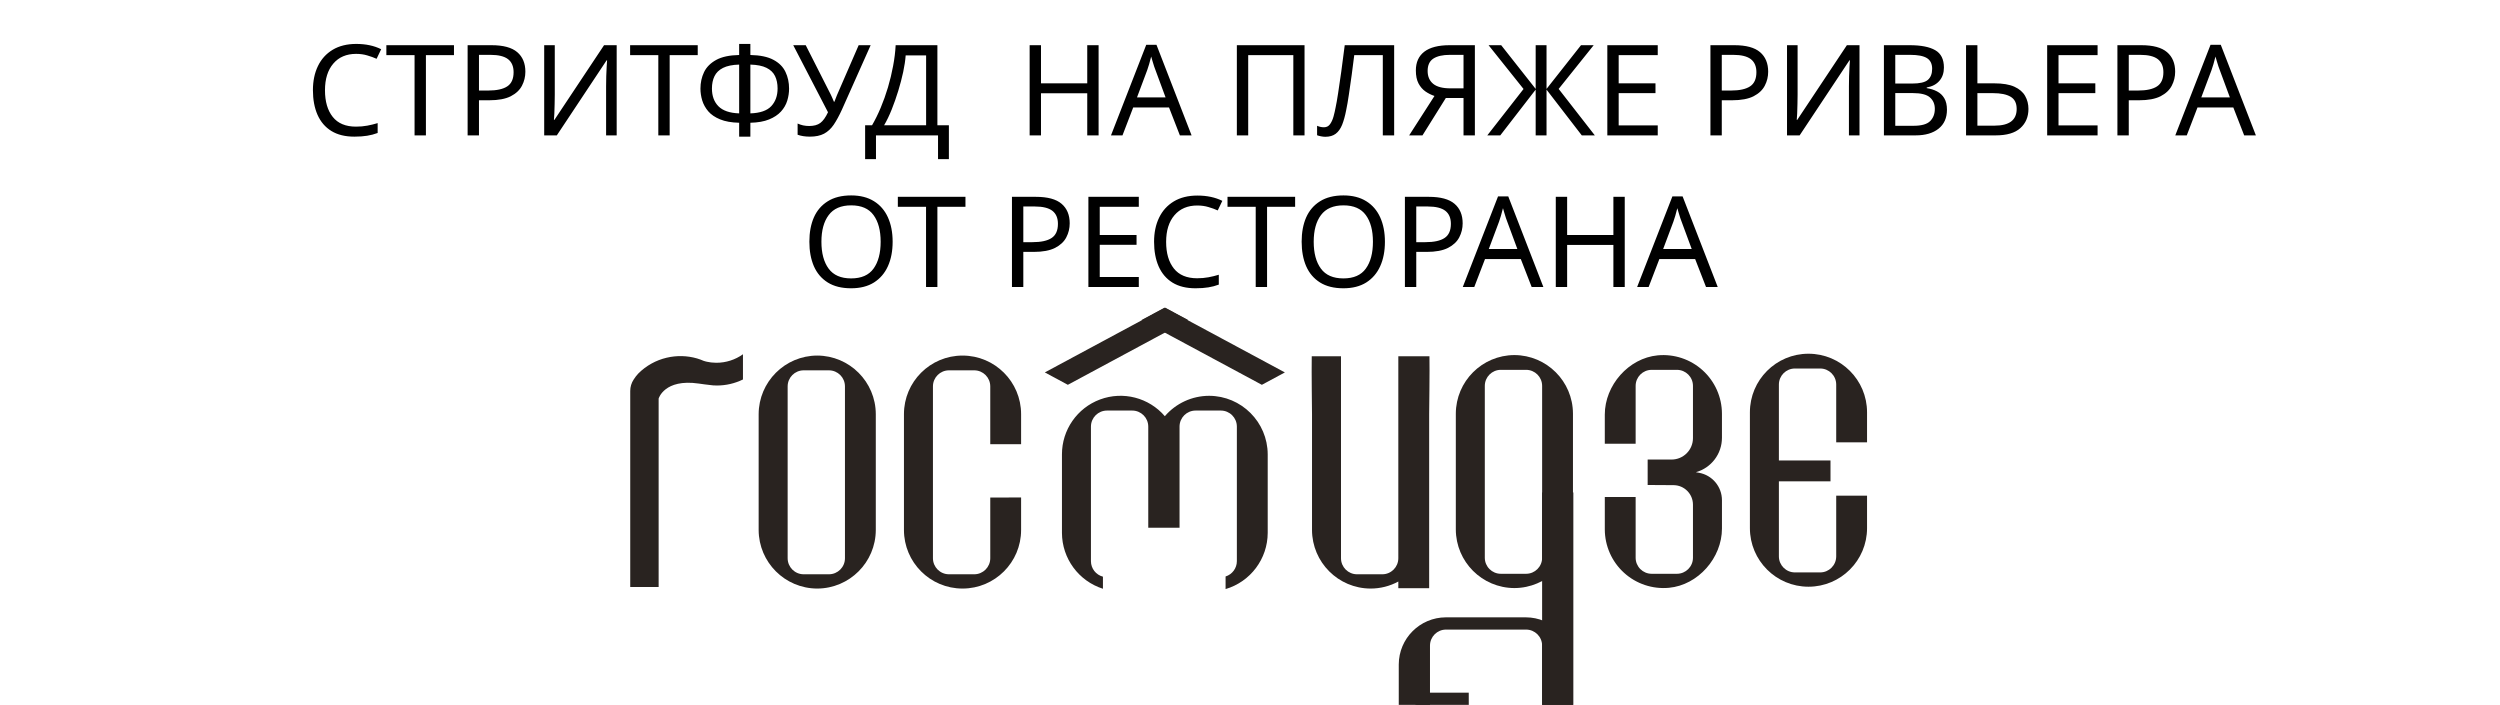
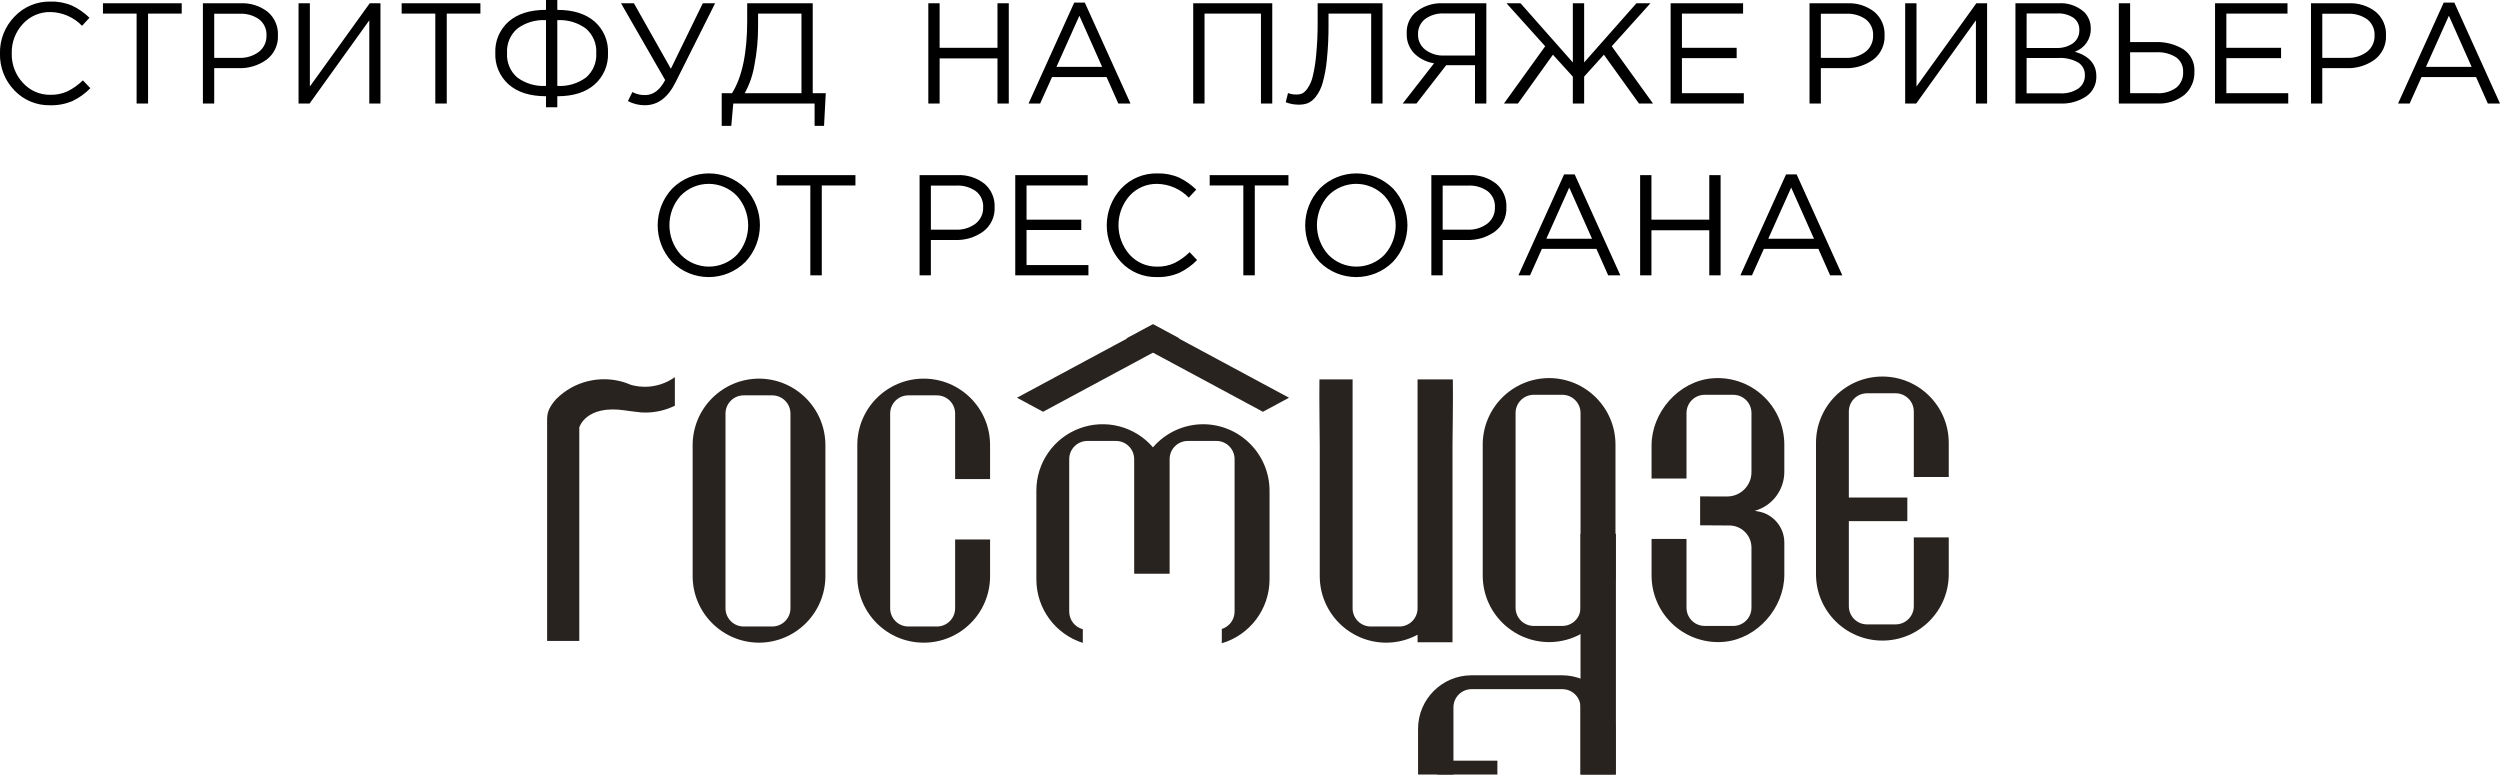
- <svg xmlns="http://www.w3.org/2000/svg" width="554" height="156.205" viewBox="0 0 554 156.205">
-   <g id="logo" transform="translate(-23.303 -57.675)">
-     <text id="СТРИТФУД_НА_ПЛЯЖЕ_РИВЬЕРА_ОТ_РЕСТОРАНА" data-name="СТРИТФУД  НА ПЛЯЖЕ РИВЬЕРА  ОТ РЕСТОРАНА" transform="translate(23.303 57.675)" font-size="28" font-family="SegoeUI, Segoe UI">
-       <tspan x="67.64" y="30" xml:space="preserve">СТРИТФУД  НА ПЛЯЖЕ РИВЬЕРА </tspan>
-       <tspan x="177.651" y="63.6">ОТ РЕСТОРАНА</tspan>
-     </text>
+ <svg xmlns="http://www.w3.org/2000/svg" width="488.852" height="151.449" viewBox="0 0 488.852 151.449">
+   <g id="logo" transform="translate(-55.98 -62.431)">
+     <path id="Контур_323" data-name="Контур 323" d="M42.5,25.336a9.321,9.321,0,0,1-7.028-2.926,10.029,10.029,0,0,1-2.8-7.21A10,10,0,0,1,35.5,8.018a9.4,9.4,0,0,1,7.084-2.954,10.007,10.007,0,0,1,4.2.8,12.627,12.627,0,0,1,3.388,2.366L48.721,9.8a8.791,8.791,0,0,0-6.16-2.688,7.106,7.106,0,0,0-5.418,2.324,8.129,8.129,0,0,0-2.17,5.768,8.112,8.112,0,0,0,2.184,5.754,7.1,7.1,0,0,0,5.4,2.338,7.667,7.667,0,0,0,3.36-.7,11.951,11.951,0,0,0,2.968-2.128L50.345,22A12.13,12.13,0,0,1,46.873,24.5,10.36,10.36,0,0,1,42.5,25.336ZM59.389,25V7.416h-6.58V5.4h15.4V7.416h-6.58V25Zm12.964,0V5.4h7.336a8.015,8.015,0,0,1,5.348,1.68,5.694,5.694,0,0,1,1.988,4.592,5.61,5.61,0,0,1-2.2,4.732,8.8,8.8,0,0,1-5.5,1.68h-4.76V25Zm2.212-8.932h4.844a6.021,6.021,0,0,0,3.906-1.19,3.88,3.88,0,0,0,1.47-3.178,3.765,3.765,0,0,0-1.414-3.15,6.092,6.092,0,0,0-3.85-1.106H74.565ZM91.057,25V5.4h2.212V21.668L104.973,5.4h2.1V25h-2.184V8.732L93.213,25Zm26.74,0V7.416h-6.58V5.4h15.4V7.416h-6.58V25Zm21.644.728V23.572q-4.676,0-7.294-2.3a7.782,7.782,0,0,1-2.618-6.16,7.739,7.739,0,0,1,2.618-6.146q2.618-2.282,7.294-2.282V4.756h2.212V6.688q4.676,0,7.294,2.282a7.739,7.739,0,0,1,2.618,6.146,7.782,7.782,0,0,1-2.618,6.16q-2.618,2.3-7.294,2.3v2.156Zm0-4.172V8.7a8.524,8.524,0,0,0-5.628,1.666,5.879,5.879,0,0,0-1.988,4.774,5.838,5.838,0,0,0,1.988,4.76A8.574,8.574,0,0,0,139.441,21.556Zm2.212,0a8.574,8.574,0,0,0,5.628-1.652,5.838,5.838,0,0,0,1.988-4.76,5.879,5.879,0,0,0-1.988-4.774A8.524,8.524,0,0,0,141.653,8.7Zm17.108,3.78a7.088,7.088,0,0,1-3.3-.812l.868-1.764a5.173,5.173,0,0,0,2.492.588q2.38,0,3.92-2.94L154.113,5.4h2.52l7.224,12.8L170.1,5.4h2.408l-7.756,15.484Q162.541,25.336,158.761,25.336ZM173.8,29.368V22.984h2.016q2.968-4.732,2.968-14.168V5.4H191.6V22.984h2.548l-.336,6.384h-1.848V25h-15.9l-.392,4.368Zm4.508-6.384h11.088V7.416h-8.484V9.964a38.778,38.778,0,0,1-.7,7.448A17.357,17.357,0,0,1,178.3,22.984ZM214.2,25V5.4h2.212v8.708h11.312V5.4h2.212V25h-2.212V16.18H216.413V25Zm19.6,0,8.932-19.74H244.8L253.737,25h-2.38l-2.3-5.18H238.393L236.069,25Zm5.46-7.168h8.932l-4.452-10ZM266,25V5.4h15.456V25h-2.212V7.416H268.213V25Zm20.636.224a7.011,7.011,0,0,1-2.548-.476l.448-1.792a4.309,4.309,0,0,0,1.736.28,2.657,2.657,0,0,0,1.008-.182,2.986,2.986,0,0,0,1.064-1.008,6.767,6.767,0,0,0,1.008-2.268,28.759,28.759,0,0,0,.686-4.228,63.879,63.879,0,0,0,.294-6.594V5.4h12.684V25H300.8V7.416h-8.344V9.544a63.7,63.7,0,0,1-.322,6.888,25.564,25.564,0,0,1-.84,4.578,7.867,7.867,0,0,1-1.316,2.646,3.981,3.981,0,0,1-1.568,1.274A4.966,4.966,0,0,1,286.637,25.224ZM306.965,25l6.132-7.868a7.031,7.031,0,0,1-3.892-1.946,5.33,5.33,0,0,1-1.456-3.878,5.184,5.184,0,0,1,1.484-3.92A7.731,7.731,0,0,1,314.945,5.4h8.372V25H321.1V17.5h-5.628L309.653,25Zm8.12-9.38h6.02V7.388h-6.02a5.8,5.8,0,0,0-3.766,1.106,3.645,3.645,0,0,0-1.358,2.982,3.652,3.652,0,0,0,1.428,3.01A5.763,5.763,0,0,0,315.085,15.62ZM326.761,25l8.064-11.2-7.56-8.4h2.744l10.22,11.564V5.4h2.212V16.964L352.661,5.4H355.4l-7.56,8.4L355.909,25h-2.744l-6.86-9.548-3.864,4.284V25h-2.212V19.736l-3.892-4.284L329.5,25Zm32.592,0V5.4h14.168V7.416H361.565v6.692h10.7v2.016h-10.7v6.86h12.1V25Zm27.16,0V5.4h7.336A8.015,8.015,0,0,1,399.2,7.08a5.694,5.694,0,0,1,1.988,4.592,5.61,5.61,0,0,1-2.2,4.732,8.8,8.8,0,0,1-5.5,1.68h-4.76V25Zm2.212-8.932h4.844a6.021,6.021,0,0,0,3.906-1.19,3.88,3.88,0,0,0,1.47-3.178,3.765,3.765,0,0,0-1.414-3.15,6.092,6.092,0,0,0-3.85-1.106h-4.956ZM405.217,25V5.4h2.212V21.668L419.133,5.4h2.1V25h-2.184V8.732L407.373,25Zm21.56,0V5.4h8.344a6.833,6.833,0,0,1,5.124,1.736,4.446,4.446,0,0,1,1.26,3.192,4.639,4.639,0,0,1-3.108,4.536q4.2,1.26,4.2,4.788a4.609,4.609,0,0,1-1.932,3.92A8.523,8.523,0,0,1,435.485,25Zm2.184-1.988h6.58a5.885,5.885,0,0,0,3.528-.938,3.054,3.054,0,0,0,1.288-2.618,2.8,2.8,0,0,0-1.33-2.492,7.125,7.125,0,0,0-3.878-.868h-6.188Zm0-8.876h5.8a5.329,5.329,0,0,0,3.276-.924,3.094,3.094,0,0,0,1.232-2.632,2.768,2.768,0,0,0-1.134-2.338,5.241,5.241,0,0,0-3.206-.854h-5.964ZM446.993,25V5.4H449.2v7.588h4.956a9.65,9.65,0,0,1,5.5,1.428,4.881,4.881,0,0,1,2.114,4.34A5.681,5.681,0,0,1,459.8,23.32,7.915,7.915,0,0,1,454.5,25Zm2.212-2.016h5.236a5.965,5.965,0,0,0,3.766-1.064,3.71,3.71,0,0,0,1.358-3.108,3.278,3.278,0,0,0-1.386-2.856,6.636,6.636,0,0,0-3.878-.98h-5.1ZM465.809,25V5.4h14.168V7.416H468.021v6.692h10.7v2.016h-10.7v6.86h12.1V25Zm18.76,0V5.4H491.9a8.015,8.015,0,0,1,5.348,1.68,5.694,5.694,0,0,1,1.988,4.592,5.61,5.61,0,0,1-2.2,4.732,8.8,8.8,0,0,1-5.5,1.68h-4.76V25Zm2.212-8.932h4.844a6.021,6.021,0,0,0,3.906-1.19A3.88,3.88,0,0,0,497,11.7a3.765,3.765,0,0,0-1.414-3.15,6.092,6.092,0,0,0-3.85-1.106h-4.956ZM501.593,25l8.932-19.74H512.6L521.529,25h-2.38l-2.3-5.18H506.185L503.861,25Zm5.46-7.168h8.932l-4.452-10ZM178.445,55.954a10.157,10.157,0,0,1-14.364.014,10.519,10.519,0,0,1,.028-14.322,10.157,10.157,0,0,1,14.364-.014,10.519,10.519,0,0,1-.028,14.322Zm-12.67-1.414a7.66,7.66,0,0,0,11.032.014,8.653,8.653,0,0,0-.028-11.494,7.66,7.66,0,0,0-11.032-.014,8.653,8.653,0,0,0,.028,11.494Zm25.354,4.06V41.016h-6.58V39h15.4v2.016h-6.58V58.6Zm21.364,0V39h7.336a8.015,8.015,0,0,1,5.348,1.68,5.694,5.694,0,0,1,1.988,4.592,5.61,5.61,0,0,1-2.2,4.732,8.8,8.8,0,0,1-5.5,1.68H214.7V58.6Zm2.212-8.932h4.844a6.021,6.021,0,0,0,3.906-1.19,3.88,3.88,0,0,0,1.47-3.178,3.765,3.765,0,0,0-1.414-3.15,6.092,6.092,0,0,0-3.85-1.106H214.7ZM231.2,58.6V39h14.168v2.016H233.409v6.692h10.7v2.016h-10.7v6.86h12.1V58.6Zm27.72.336a9.321,9.321,0,0,1-7.028-2.926,10.608,10.608,0,0,1,.028-14.392A9.4,9.4,0,0,1,259,38.664a10.007,10.007,0,0,1,4.2.8,12.627,12.627,0,0,1,3.388,2.366L265.133,43.4a8.791,8.791,0,0,0-6.16-2.688,7.106,7.106,0,0,0-5.418,2.324,8.711,8.711,0,0,0,.014,11.522,7.1,7.1,0,0,0,5.4,2.338,7.667,7.667,0,0,0,3.36-.7,11.95,11.95,0,0,0,2.968-2.128l1.456,1.54a12.13,12.13,0,0,1-3.472,2.492A10.36,10.36,0,0,1,258.917,58.936ZM275.8,58.6V41.016h-6.58V39h15.4v2.016h-6.58V58.6Zm29.26-2.646a10.157,10.157,0,0,1-14.364.014,10.519,10.519,0,0,1,.028-14.322,10.157,10.157,0,0,1,14.364-.014,10.519,10.519,0,0,1-.028,14.322Zm-12.67-1.414a7.66,7.66,0,0,0,11.032.014,8.653,8.653,0,0,0-.028-11.494,7.66,7.66,0,0,0-11.032-.014,8.653,8.653,0,0,0,.028,11.494Zm20.174,4.06V39H319.9a8.015,8.015,0,0,1,5.348,1.68,5.694,5.694,0,0,1,1.988,4.592,5.61,5.61,0,0,1-2.2,4.732,8.8,8.8,0,0,1-5.5,1.68h-4.76V58.6Zm2.212-8.932h4.844a6.021,6.021,0,0,0,3.906-1.19A3.88,3.88,0,0,0,325,45.3a3.765,3.765,0,0,0-1.414-3.15,6.092,6.092,0,0,0-3.85-1.106h-4.956ZM329.589,58.6l8.932-19.74h2.072l8.932,19.74h-2.38l-2.3-5.18H334.181l-2.324,5.18Zm5.46-7.168h8.932l-4.452-10Zm18.34,7.168V39H355.6v8.708h11.312V39h2.212V58.6h-2.212V49.78H355.6V58.6Zm19.6,0,8.932-19.74h2.072l8.932,19.74h-2.38l-2.3-5.18H377.581l-2.324,5.18Zm5.46-7.168h8.932l-4.452-10Z" transform="translate(23.303 57.675)" />
    <g id="Сгруппировать_8" data-name="Сгруппировать 8">
      <path id="Контур_311" data-name="Контур 311" d="M182.052,138.065c-.332,0-.658-.024-.982-.056-.091-.009-.183-.018-.274-.029q-.431-.056-.849-.145c-.113-.025-.224-.054-.336-.082-.13-.032-.255-.077-.384-.114a12.656,12.656,0,0,0-1.468-.537,13.246,13.246,0,0,0-6.715-.159c-.087-.137,0,.014,0,0a13.1,13.1,0,0,0-6.288,3.5,8.49,8.49,0,0,0-1.039,1.349,4.581,4.581,0,0,0-.754,2.513v43.451h6.294V146s1.252-4.437,8.888-3.328c0,0,2.329.34,3.162.4.29.02.582.032.877.032a13.1,13.1,0,0,0,5.759-1.339v-5.587A10.1,10.1,0,0,1,182.052,138.065Z" fill="#292320" />
      <path id="Контур_312" data-name="Контур 312" d="M204.4,136.468h0a13.019,13.019,0,0,0-12.98,12.981V175.12A13.018,13.018,0,0,0,204.4,188.1h0a13.018,13.018,0,0,0,12.98-12.98V149.449A13.019,13.019,0,0,0,204.4,136.468Zm6.146,44.923A3.555,3.555,0,0,1,207,184.936H201.39a3.555,3.555,0,0,1-3.544-3.545V143.286a3.555,3.555,0,0,1,3.544-3.545H207a3.555,3.555,0,0,1,3.545,3.545Z" fill="#292320" />
      <path id="Контур_313" data-name="Контур 313" d="M242.746,167.924v13.467a3.555,3.555,0,0,1-3.545,3.545h-5.613a3.555,3.555,0,0,1-3.544-3.545V143.286a3.555,3.555,0,0,1,3.544-3.545H239.2a3.555,3.555,0,0,1,3.545,3.545v12.822h6.834v-6.659a12.98,12.98,0,1,0-25.96,0v25.67a12.98,12.98,0,1,0,25.96,0v-7.2Z" fill="#292320" />
      <path id="Контур_314" data-name="Контур 314" d="M291.25,145.386a12.959,12.959,0,0,0-9.818,4.518,12.963,12.963,0,0,0-22.8,8.463v17.4a13.031,13.031,0,0,0,9.083,12.378v-2.678a3.556,3.556,0,0,1-2.659-3.428V152.2a3.555,3.555,0,0,1,3.545-3.545h5.612a3.555,3.555,0,0,1,3.545,3.545V174.62h6.932V152.2a3.555,3.555,0,0,1,3.545-3.545h5.613a3.555,3.555,0,0,1,3.544,3.545v29.834a3.559,3.559,0,0,1-2.5,3.387v2.794a13.03,13.03,0,0,0,9.336-12.453v-17.4A13.019,13.019,0,0,0,291.25,145.386Z" fill="#292320" />
      <path id="Контур_315" data-name="Контур 315" d="M437.041,155.7v-6.66a12.98,12.98,0,1,0-25.96,0v25.671a12.98,12.98,0,1,0,25.96,0v-7.2h-6.834v13.467a3.555,3.555,0,0,1-3.545,3.545h-5.613a3.555,3.555,0,0,1-3.544-3.545V164.337h11.437v-4.619H417.505V142.88a3.555,3.555,0,0,1,3.544-3.544h5.613a3.555,3.555,0,0,1,3.545,3.544V155.7Z" fill="#292320" />
      <path id="Контур_316" data-name="Контур 316" d="M385.761,167.814v13.468a3.555,3.555,0,0,0,3.545,3.544h5.612a3.555,3.555,0,0,0,3.545-3.544V169.511a4.327,4.327,0,0,0-4.3-4.327l-5.739-.036V159.5l5.284.011a4.744,4.744,0,0,0,4.755-4.744v-11.59a3.555,3.555,0,0,0-3.545-3.545h-5.612a3.555,3.555,0,0,0-3.545,3.545V156h-6.835v-6.452c0-6.493,5.268-12.517,11.733-13.129a13.014,13.014,0,0,1,14.228,12.921V154.7a7.911,7.911,0,0,1-5.779,7.617h0l.7.126a6.177,6.177,0,0,1,5.081,6.079V174.8c0,6.494-5.268,12.517-11.733,13.13a13.014,13.014,0,0,1-14.228-12.921v-7.2Z" fill="#292320" />
      <path id="Контур_317" data-name="Контур 317" d="M333.171,136.622v44.769a3.555,3.555,0,0,1-3.544,3.545h-5.613a3.555,3.555,0,0,1-3.545-3.545V136.622h-6.484c-.063,3.436.06,12.055.06,12.827v25.67A13.019,13.019,0,0,0,327.026,188.1a12.873,12.873,0,0,0,6.145-1.558v1.479h6.835V149.449c0-.792.136-9.64.064-12.827Z" fill="#292320" />
      <path id="Контур_318" data-name="Контур 318" d="M358.893,136.359h0a13.018,13.018,0,0,0-12.98,12.98V175.01a13.018,13.018,0,0,0,12.98,12.98h0a13.018,13.018,0,0,0,12.98-12.98V149.339A13.018,13.018,0,0,0,358.893,136.359Zm6.146,44.923a3.555,3.555,0,0,1-3.545,3.544h-5.612a3.555,3.555,0,0,1-3.545-3.544V143.176a3.555,3.555,0,0,1,3.545-3.545h5.612a3.555,3.555,0,0,1,3.545,3.545Z" fill="#292320" />
      <rect id="Прямоугольник_6" data-name="Прямоугольник 6" width="6.92" height="47.077" transform="translate(365.036 166.803)" fill="#292320" />
      <path id="Контур_319" data-name="Контур 319" d="M340.188,213.88V200.735a3.555,3.555,0,0,1,3.545-3.545h17.758a3.556,3.556,0,0,1,3.545,3.545V213.88h6.837v-8.963a10.471,10.471,0,0,0-10.44-10.44H343.708a10.471,10.471,0,0,0-10.44,10.44v8.963Z" fill="#292320" />
      <path id="Контур_320" data-name="Контур 320" d="M348.777,211.167H337.6a3.486,3.486,0,0,1-.634-.061v2.748c.229.015.459.026.692.026h11.124Z" fill="#292320" />
      <path id="Контур_321" data-name="Контур 321" d="M286.611,128.6l-26.674,14.348-5.1-2.746,26.674-14.348Z" fill="#292320" />
      <path id="Контур_322" data-name="Контур 322" d="M281.358,125.857l26.674,14.348-5.1,2.746L276.254,128.6Z" fill="#292320" />
    </g>
  </g>
</svg>
